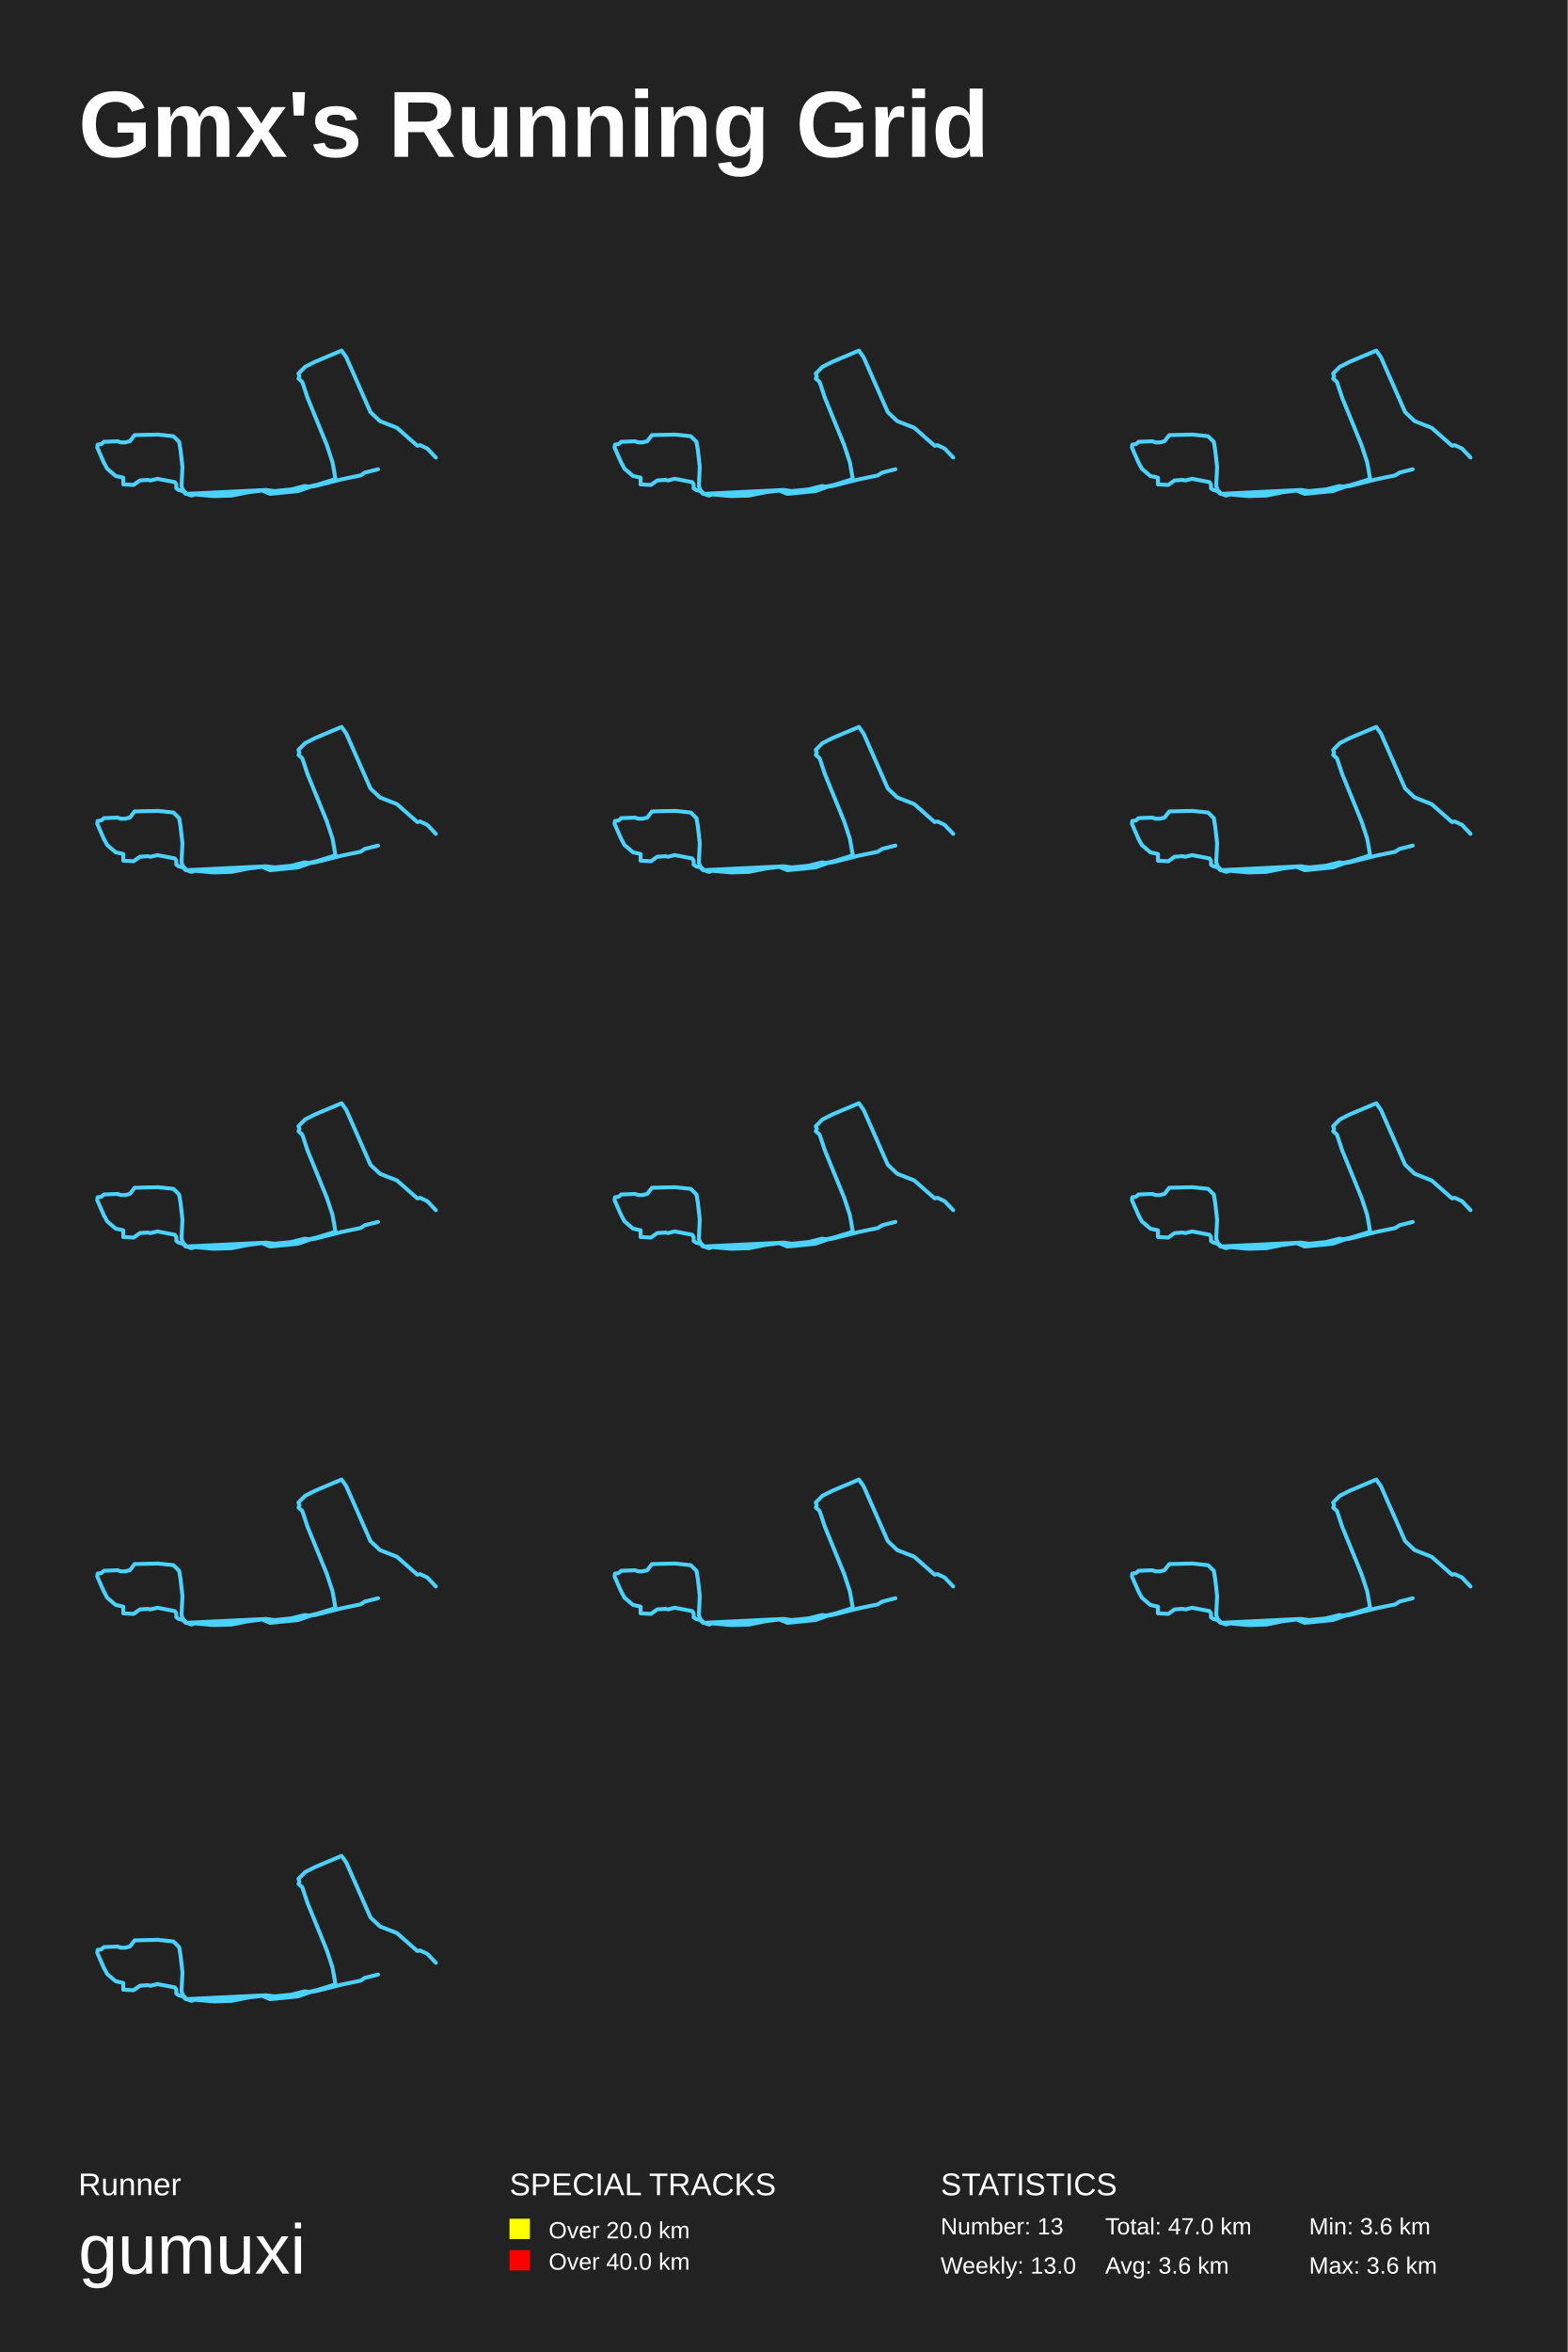
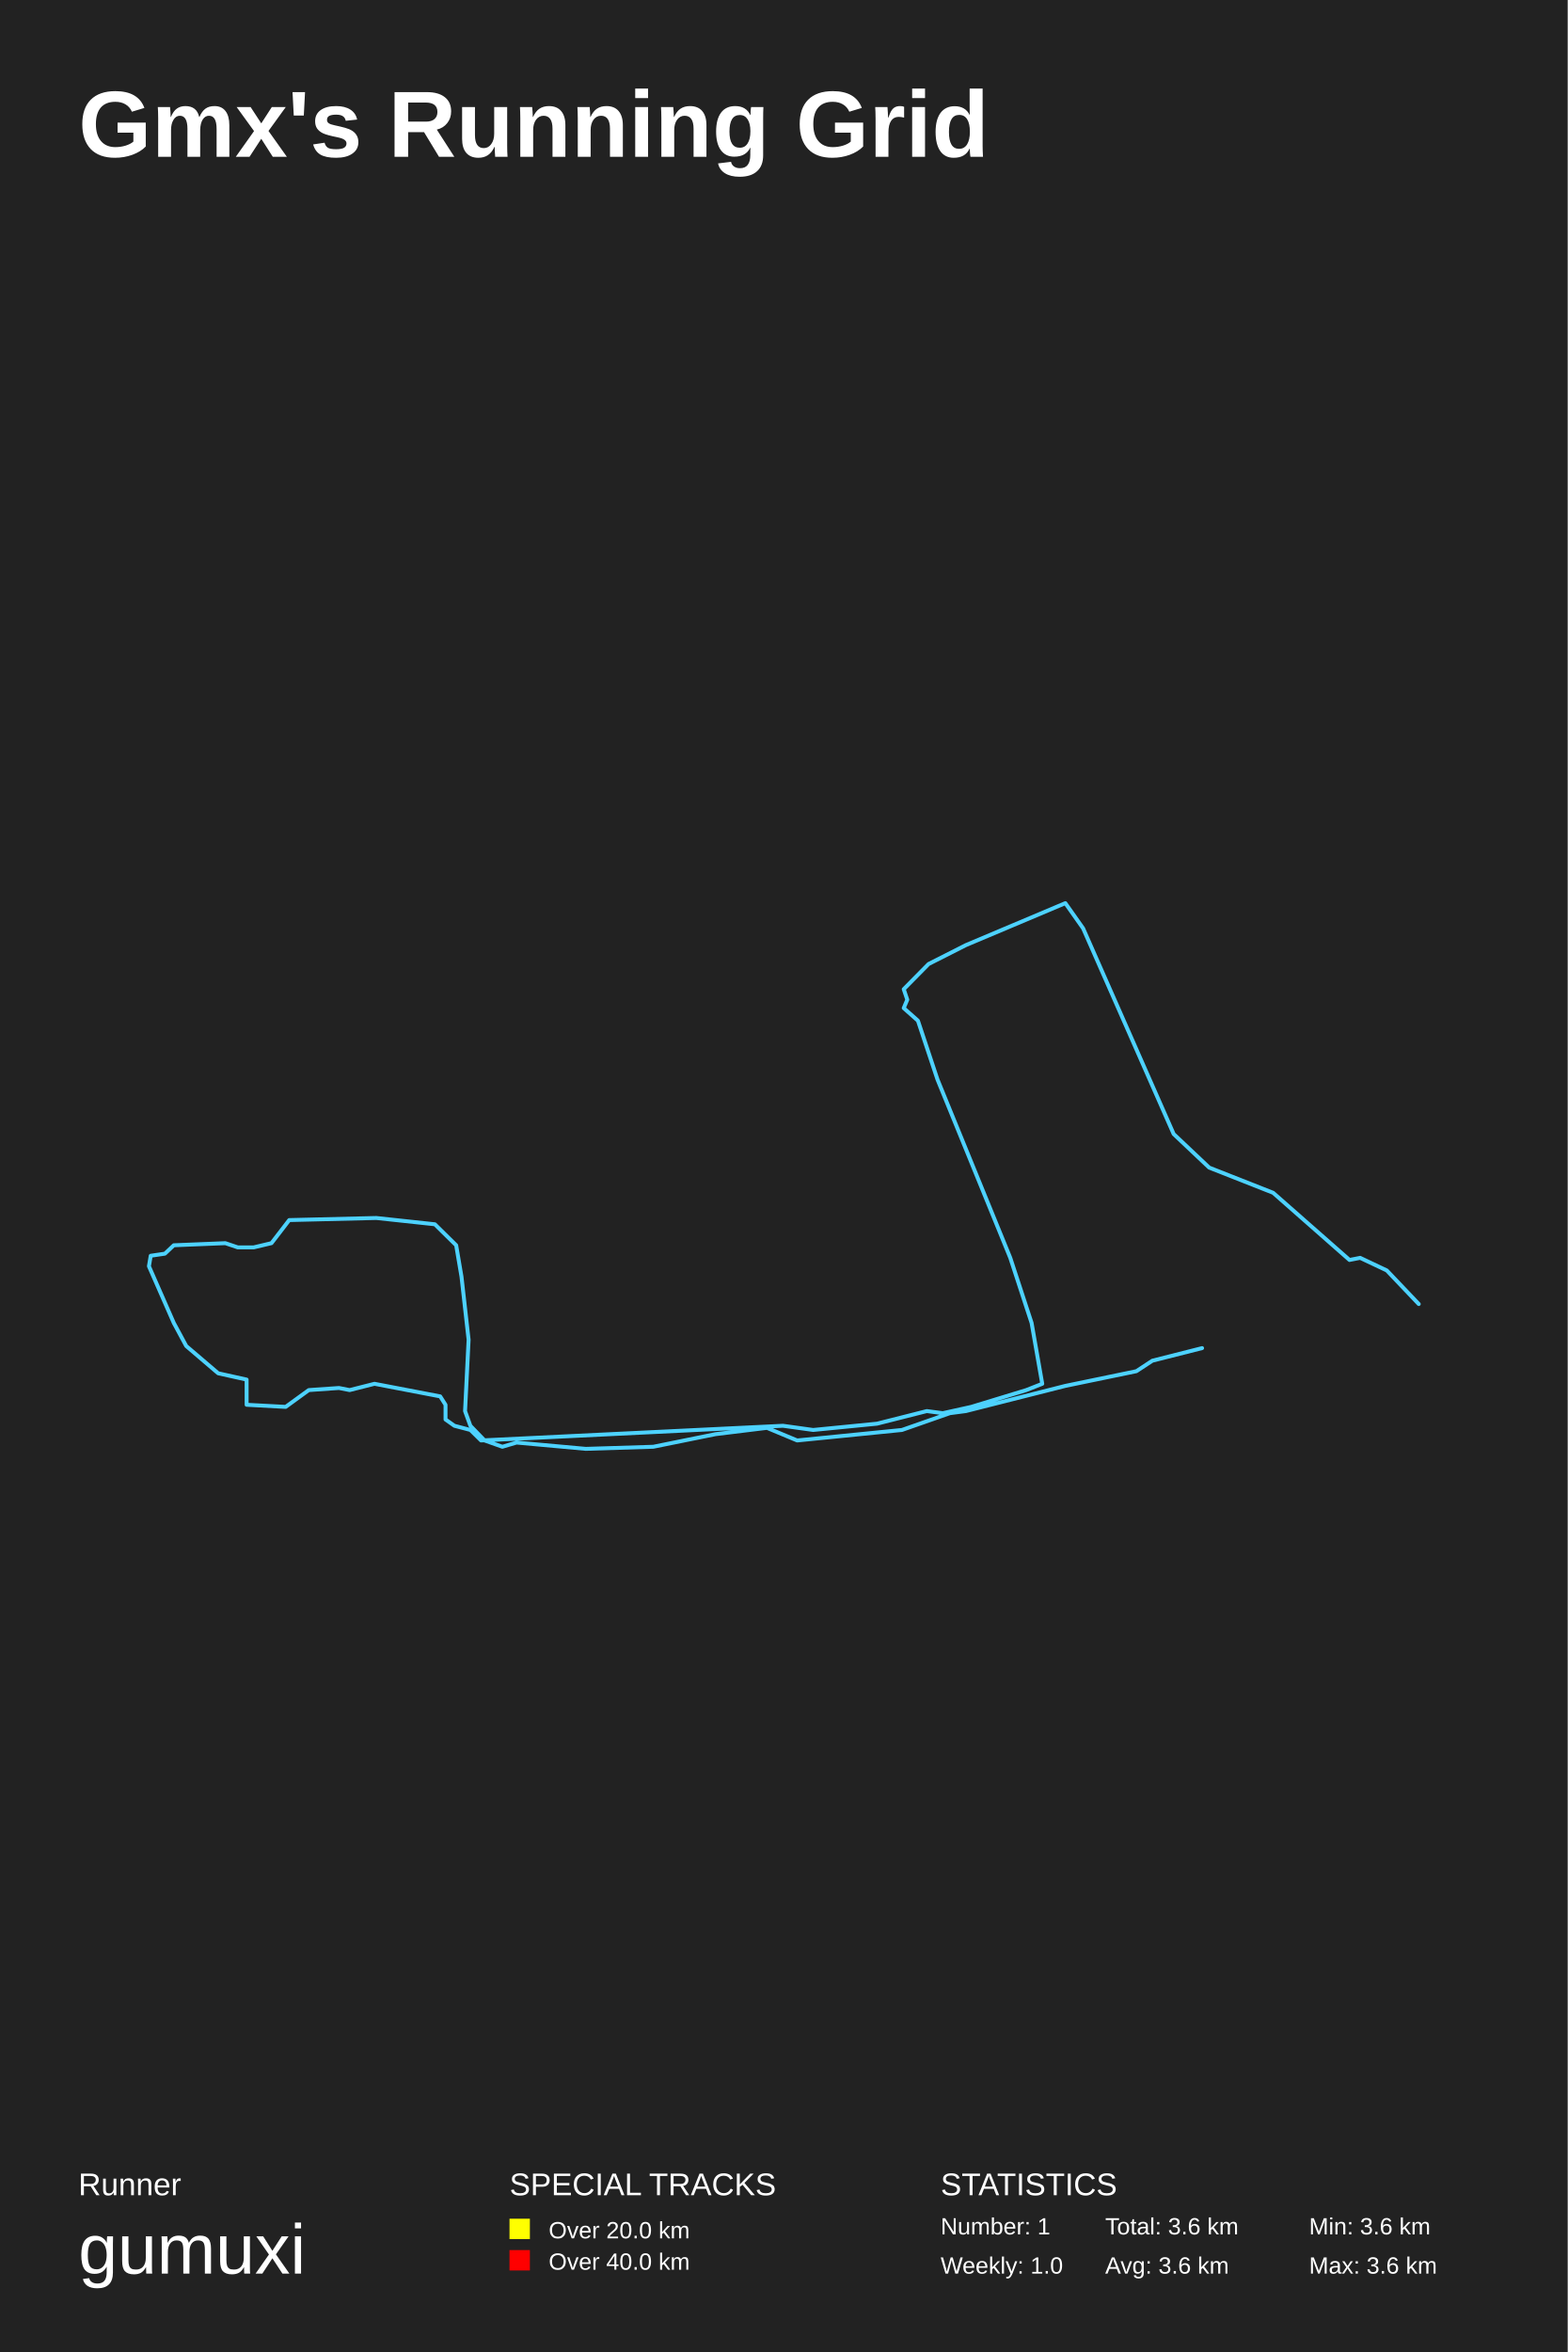
<svg xmlns="http://www.w3.org/2000/svg" baseProfile="full" height="300mm" version="1.1" viewBox="0,0,200,300" width="200mm">
  <defs />
  <rect fill="#222222" height="300" width="200" x="0" y="0" />
  <text fill="#FFFFFF" style="font-size:12px; font-family:Arial; font-weight:bold;" x="10" y="20">Gmx's Running Grid</text>
  <text fill="#FFFFFF" style="font-size:4px; font-family:Arial" x="10" y="280">Runner</text>
  <text fill="#FFFFFF" style="font-size:9px; font-family:Arial" x="10" y="290">gumuxi</text>
  <text fill="#FFFFFF" style="font-size:4px; font-family:Arial" x="65" y="280">SPECIAL TRACKS</text>
  <rect fill="yellow" height="2.6" width="2.6" x="65" y="283" />
  <text fill="#FFFFFF" style="font-size:3px; font-family:Arial" x="70" y="285.5">Over 20.0 km</text>
  <rect fill="red" height="2.6" width="2.6" x="65" y="287" />
  <text fill="#FFFFFF" style="font-size:3px; font-family:Arial" x="70" y="289.5">Over 40.0 km</text>
  <text fill="#FFFFFF" style="font-size:4px; font-family:Arial" x="120" y="280">STATISTICS</text>
-   <text fill="#FFFFFF" style="font-size:3px; font-family:Arial" x="120" y="285">Number: 13</text>
-   <text fill="#FFFFFF" style="font-size:3px; font-family:Arial" x="120" y="290">Weekly: 13.0</text>
-   <text fill="#FFFFFF" style="font-size:3px; font-family:Arial" x="141" y="285">Total: 47.0 km</text>
+   <text fill="#FFFFFF" style="font-size:3px; font-family:Arial" x="120" y="285">Number: 1</text>
+   <text fill="#FFFFFF" style="font-size:3px; font-family:Arial" x="120" y="290">Weekly: 1.0</text>
+   <text fill="#FFFFFF" style="font-size:3px; font-family:Arial" x="141" y="285">Total: 3.6 km</text>
  <text fill="#FFFFFF" style="font-size:3px; font-family:Arial" x="141" y="290">Avg: 3.6 km</text>
  <text fill="#FFFFFF" style="font-size:3px; font-family:Arial" x="167" y="285">Min: 3.6 km</text>
  <text fill="#FFFFFF" style="font-size:3px; font-family:Arial" x="167" y="290">Max: 3.6 km</text>
-   <polyline fill="none" points="48.229,59.854 46.537,60.282 45.993,60.639 43.577,61.139 40.193,61.996 39.649,62.067 38.018,62.638 34.453,62.995 33.426,62.567 31.674,62.781 29.559,63.209 27.263,63.281 24.907,63.067 24.423,63.209 23.819,62.995 23.336,62.495 23.155,61.996 23.276,59.569 23.034,57.427 22.853,56.356 22.128,55.642 20.134,55.428 17.173,55.499 16.569,56.285 15.965,56.427 15.421,56.427 14.998,56.285 13.246,56.356 12.944,56.642 12.46,56.713 12.4,57.07 13.246,58.997 13.669,59.783 14.756,60.711 15.723,60.925 15.723,61.782 17.052,61.853 17.838,61.282 18.865,61.21 19.227,61.282 20.073,61.068 22.309,61.496 22.49,61.782 22.49,62.281 22.792,62.495 23.336,62.638 23.698,62.995 33.97,62.495 34.997,62.638 37.172,62.424 38.864,61.996 39.408,62.067 40.374,61.853 42.247,61.282 42.791,61.068 42.429,58.997 41.703,56.784 39.226,50.716 38.562,48.717 38.078,48.289 38.199,48.003 38.078,47.646 38.924,46.79 40.193,46.147 43.577,44.719 44.181,45.576 47.262,52.572 48.47,53.715 50.646,54.571 53.244,56.856 53.606,56.784 54.512,57.213 55.6,58.355" stroke="#4DD2FF" stroke-linecap="round" stroke-linejoin="round" stroke-width="0.5" />
-   <polyline fill="none" points="114.229,59.854 112.537,60.282 111.993,60.639 109.577,61.139 106.193,61.996 105.649,62.067 104.018,62.638 100.453,62.995 99.426,62.567 97.674,62.781 95.559,63.209 93.263,63.281 90.907,63.067 90.423,63.209 89.819,62.995 89.336,62.495 89.155,61.996 89.276,59.569 89.034,57.427 88.853,56.356 88.128,55.642 86.134,55.428 83.173,55.499 82.569,56.285 81.965,56.427 81.421,56.427 80.998,56.285 79.246,56.356 78.944,56.642 78.46,56.713 78.4,57.07 79.246,58.997 79.669,59.783 80.756,60.711 81.723,60.925 81.723,61.782 83.052,61.853 83.838,61.282 84.865,61.21 85.227,61.282 86.073,61.068 88.309,61.496 88.49,61.782 88.49,62.281 88.792,62.495 89.336,62.638 89.698,62.995 99.97,62.495 100.997,62.638 103.172,62.424 104.864,61.996 105.408,62.067 106.374,61.853 108.247,61.282 108.791,61.068 108.429,58.997 107.703,56.784 105.226,50.716 104.562,48.717 104.078,48.289 104.199,48.003 104.078,47.646 104.924,46.79 106.193,46.147 109.577,44.719 110.181,45.576 113.262,52.572 114.47,53.715 116.646,54.571 119.244,56.856 119.606,56.784 120.512,57.213 121.6,58.355" stroke="#4DD2FF" stroke-linecap="round" stroke-linejoin="round" stroke-width="0.5" />
-   <polyline fill="none" points="180.229,59.854 178.537,60.282 177.993,60.639 175.577,61.139 172.193,61.996 171.649,62.067 170.018,62.638 166.453,62.995 165.426,62.567 163.674,62.781 161.559,63.209 159.263,63.281 156.907,63.067 156.423,63.209 155.819,62.995 155.336,62.495 155.155,61.996 155.276,59.569 155.034,57.427 154.853,56.356 154.128,55.642 152.134,55.428 149.173,55.499 148.569,56.285 147.965,56.427 147.421,56.427 146.998,56.285 145.246,56.356 144.944,56.642 144.46,56.713 144.4,57.07 145.246,58.997 145.669,59.783 146.756,60.711 147.723,60.925 147.723,61.782 149.052,61.853 149.838,61.282 150.865,61.21 151.227,61.282 152.073,61.068 154.309,61.496 154.49,61.782 154.49,62.281 154.792,62.495 155.336,62.638 155.698,62.995 165.97,62.495 166.997,62.638 169.172,62.424 170.864,61.996 171.408,62.067 172.374,61.853 174.247,61.282 174.791,61.068 174.429,58.997 173.703,56.784 171.226,50.716 170.562,48.717 170.078,48.289 170.199,48.003 170.078,47.646 170.924,46.79 172.193,46.147 175.577,44.719 176.181,45.576 179.262,52.572 180.47,53.715 182.646,54.571 185.244,56.856 185.606,56.784 186.512,57.213 187.6,58.355" stroke="#4DD2FF" stroke-linecap="round" stroke-linejoin="round" stroke-width="0.5" />
-   <polyline fill="none" points="48.229,107.854 46.537,108.282 45.993,108.639 43.577,109.139 40.193,109.996 39.649,110.067 38.018,110.638 34.453,110.995 33.426,110.567 31.674,110.781 29.559,111.209 27.263,111.281 24.907,111.067 24.423,111.209 23.819,110.995 23.336,110.495 23.155,109.996 23.276,107.569 23.034,105.427 22.853,104.356 22.128,103.642 20.134,103.428 17.173,103.499 16.569,104.285 15.965,104.427 15.421,104.427 14.998,104.285 13.246,104.356 12.944,104.642 12.46,104.713 12.4,105.07 13.246,106.997 13.669,107.783 14.756,108.711 15.723,108.925 15.723,109.782 17.052,109.853 17.838,109.282 18.865,109.21 19.227,109.282 20.073,109.068 22.309,109.496 22.49,109.782 22.49,110.281 22.792,110.495 23.336,110.638 23.698,110.995 33.97,110.495 34.997,110.638 37.172,110.424 38.864,109.996 39.408,110.067 40.374,109.853 42.247,109.282 42.791,109.068 42.429,106.997 41.703,104.784 39.226,98.716 38.562,96.717 38.078,96.289 38.199,96.003 38.078,95.646 38.924,94.79 40.193,94.147 43.577,92.719 44.181,93.576 47.262,100.572 48.47,101.715 50.646,102.571 53.244,104.856 53.606,104.784 54.512,105.213 55.6,106.355" stroke="#4DD2FF" stroke-linecap="round" stroke-linejoin="round" stroke-width="0.5" />
-   <polyline fill="none" points="114.229,107.854 112.537,108.282 111.993,108.639 109.577,109.139 106.193,109.996 105.649,110.067 104.018,110.638 100.453,110.995 99.426,110.567 97.674,110.781 95.559,111.209 93.263,111.281 90.907,111.067 90.423,111.209 89.819,110.995 89.336,110.495 89.155,109.996 89.276,107.569 89.034,105.427 88.853,104.356 88.128,103.642 86.134,103.428 83.173,103.499 82.569,104.285 81.965,104.427 81.421,104.427 80.998,104.285 79.246,104.356 78.944,104.642 78.46,104.713 78.4,105.07 79.246,106.997 79.669,107.783 80.756,108.711 81.723,108.925 81.723,109.782 83.052,109.853 83.838,109.282 84.865,109.21 85.227,109.282 86.073,109.068 88.309,109.496 88.49,109.782 88.49,110.281 88.792,110.495 89.336,110.638 89.698,110.995 99.97,110.495 100.997,110.638 103.172,110.424 104.864,109.996 105.408,110.067 106.374,109.853 108.247,109.282 108.791,109.068 108.429,106.997 107.703,104.784 105.226,98.716 104.562,96.717 104.078,96.289 104.199,96.003 104.078,95.646 104.924,94.79 106.193,94.147 109.577,92.719 110.181,93.576 113.262,100.572 114.47,101.715 116.646,102.571 119.244,104.856 119.606,104.784 120.512,105.213 121.6,106.355" stroke="#4DD2FF" stroke-linecap="round" stroke-linejoin="round" stroke-width="0.5" />
-   <polyline fill="none" points="180.229,107.854 178.537,108.282 177.993,108.639 175.577,109.139 172.193,109.996 171.649,110.067 170.018,110.638 166.453,110.995 165.426,110.567 163.674,110.781 161.559,111.209 159.263,111.281 156.907,111.067 156.423,111.209 155.819,110.995 155.336,110.495 155.155,109.996 155.276,107.569 155.034,105.427 154.853,104.356 154.128,103.642 152.134,103.428 149.173,103.499 148.569,104.285 147.965,104.427 147.421,104.427 146.998,104.285 145.246,104.356 144.944,104.642 144.46,104.713 144.4,105.07 145.246,106.997 145.669,107.783 146.756,108.711 147.723,108.925 147.723,109.782 149.052,109.853 149.838,109.282 150.865,109.21 151.227,109.282 152.073,109.068 154.309,109.496 154.49,109.782 154.49,110.281 154.792,110.495 155.336,110.638 155.698,110.995 165.97,110.495 166.997,110.638 169.172,110.424 170.864,109.996 171.408,110.067 172.374,109.853 174.247,109.282 174.791,109.068 174.429,106.997 173.703,104.784 171.226,98.716 170.562,96.717 170.078,96.289 170.199,96.003 170.078,95.646 170.924,94.79 172.193,94.147 175.577,92.719 176.181,93.576 179.262,100.572 180.47,101.715 182.646,102.571 185.244,104.856 185.606,104.784 186.512,105.213 187.6,106.355" stroke="#4DD2FF" stroke-linecap="round" stroke-linejoin="round" stroke-width="0.5" />
-   <polyline fill="none" points="48.229,155.854 46.537,156.282 45.993,156.639 43.577,157.139 40.193,157.996 39.649,158.067 38.018,158.638 34.453,158.995 33.426,158.567 31.674,158.781 29.559,159.209 27.263,159.281 24.907,159.067 24.423,159.209 23.819,158.995 23.336,158.495 23.155,157.996 23.276,155.569 23.034,153.427 22.853,152.356 22.128,151.642 20.134,151.428 17.173,151.499 16.569,152.285 15.965,152.427 15.421,152.427 14.998,152.285 13.246,152.356 12.944,152.642 12.46,152.713 12.4,153.07 13.246,154.997 13.669,155.783 14.756,156.711 15.723,156.925 15.723,157.782 17.052,157.853 17.838,157.282 18.865,157.21 19.227,157.282 20.073,157.068 22.309,157.496 22.49,157.782 22.49,158.281 22.792,158.495 23.336,158.638 23.698,158.995 33.97,158.495 34.997,158.638 37.172,158.424 38.864,157.996 39.408,158.067 40.374,157.853 42.247,157.282 42.791,157.068 42.429,154.997 41.703,152.784 39.226,146.716 38.562,144.717 38.078,144.289 38.199,144.003 38.078,143.646 38.924,142.79 40.193,142.147 43.577,140.719 44.181,141.576 47.262,148.572 48.47,149.715 50.646,150.571 53.244,152.856 53.606,152.784 54.512,153.213 55.6,154.355" stroke="#4DD2FF" stroke-linecap="round" stroke-linejoin="round" stroke-width="0.5" />
-   <polyline fill="none" points="114.229,155.854 112.537,156.282 111.993,156.639 109.577,157.139 106.193,157.996 105.649,158.067 104.018,158.638 100.453,158.995 99.426,158.567 97.674,158.781 95.559,159.209 93.263,159.281 90.907,159.067 90.423,159.209 89.819,158.995 89.336,158.495 89.155,157.996 89.276,155.569 89.034,153.427 88.853,152.356 88.128,151.642 86.134,151.428 83.173,151.499 82.569,152.285 81.965,152.427 81.421,152.427 80.998,152.285 79.246,152.356 78.944,152.642 78.46,152.713 78.4,153.07 79.246,154.997 79.669,155.783 80.756,156.711 81.723,156.925 81.723,157.782 83.052,157.853 83.838,157.282 84.865,157.21 85.227,157.282 86.073,157.068 88.309,157.496 88.49,157.782 88.49,158.281 88.792,158.495 89.336,158.638 89.698,158.995 99.97,158.495 100.997,158.638 103.172,158.424 104.864,157.996 105.408,158.067 106.374,157.853 108.247,157.282 108.791,157.068 108.429,154.997 107.703,152.784 105.226,146.716 104.562,144.717 104.078,144.289 104.199,144.003 104.078,143.646 104.924,142.79 106.193,142.147 109.577,140.719 110.181,141.576 113.262,148.572 114.47,149.715 116.646,150.571 119.244,152.856 119.606,152.784 120.512,153.213 121.6,154.355" stroke="#4DD2FF" stroke-linecap="round" stroke-linejoin="round" stroke-width="0.5" />
-   <polyline fill="none" points="180.229,155.854 178.537,156.282 177.993,156.639 175.577,157.139 172.193,157.996 171.649,158.067 170.018,158.638 166.453,158.995 165.426,158.567 163.674,158.781 161.559,159.209 159.263,159.281 156.907,159.067 156.423,159.209 155.819,158.995 155.336,158.495 155.155,157.996 155.276,155.569 155.034,153.427 154.853,152.356 154.128,151.642 152.134,151.428 149.173,151.499 148.569,152.285 147.965,152.427 147.421,152.427 146.998,152.285 145.246,152.356 144.944,152.642 144.46,152.713 144.4,153.07 145.246,154.997 145.669,155.783 146.756,156.711 147.723,156.925 147.723,157.782 149.052,157.853 149.838,157.282 150.865,157.21 151.227,157.282 152.073,157.068 154.309,157.496 154.49,157.782 154.49,158.281 154.792,158.495 155.336,158.638 155.698,158.995 165.97,158.495 166.997,158.638 169.172,158.424 170.864,157.996 171.408,158.067 172.374,157.853 174.247,157.282 174.791,157.068 174.429,154.997 173.703,152.784 171.226,146.716 170.562,144.717 170.078,144.289 170.199,144.003 170.078,143.646 170.924,142.79 172.193,142.147 175.577,140.719 176.181,141.576 179.262,148.572 180.47,149.715 182.646,150.571 185.244,152.856 185.606,152.784 186.512,153.213 187.6,154.355" stroke="#4DD2FF" stroke-linecap="round" stroke-linejoin="round" stroke-width="0.5" />
-   <polyline fill="none" points="48.229,203.854 46.537,204.282 45.993,204.639 43.577,205.139 40.193,205.996 39.649,206.067 38.018,206.638 34.453,206.995 33.426,206.567 31.674,206.781 29.559,207.209 27.263,207.281 24.907,207.067 24.423,207.209 23.819,206.995 23.336,206.495 23.155,205.996 23.276,203.569 23.034,201.427 22.853,200.356 22.128,199.642 20.134,199.428 17.173,199.499 16.569,200.285 15.965,200.427 15.421,200.427 14.998,200.285 13.246,200.356 12.944,200.642 12.46,200.713 12.4,201.07 13.246,202.997 13.669,203.783 14.756,204.711 15.723,204.925 15.723,205.782 17.052,205.853 17.838,205.282 18.865,205.21 19.227,205.282 20.073,205.068 22.309,205.496 22.49,205.782 22.49,206.281 22.792,206.495 23.336,206.638 23.698,206.995 33.97,206.495 34.997,206.638 37.172,206.424 38.864,205.996 39.408,206.067 40.374,205.853 42.247,205.282 42.791,205.068 42.429,202.997 41.703,200.784 39.226,194.716 38.562,192.717 38.078,192.289 38.199,192.003 38.078,191.646 38.924,190.79 40.193,190.147 43.577,188.719 44.181,189.576 47.262,196.572 48.47,197.715 50.646,198.571 53.244,200.856 53.606,200.784 54.512,201.213 55.6,202.355" stroke="#4DD2FF" stroke-linecap="round" stroke-linejoin="round" stroke-width="0.5" />
-   <polyline fill="none" points="114.229,203.854 112.537,204.282 111.993,204.639 109.577,205.139 106.193,205.996 105.649,206.067 104.018,206.638 100.453,206.995 99.426,206.567 97.674,206.781 95.559,207.209 93.263,207.281 90.907,207.067 90.423,207.209 89.819,206.995 89.336,206.495 89.155,205.996 89.276,203.569 89.034,201.427 88.853,200.356 88.128,199.642 86.134,199.428 83.173,199.499 82.569,200.285 81.965,200.427 81.421,200.427 80.998,200.285 79.246,200.356 78.944,200.642 78.46,200.713 78.4,201.07 79.246,202.997 79.669,203.783 80.756,204.711 81.723,204.925 81.723,205.782 83.052,205.853 83.838,205.282 84.865,205.21 85.227,205.282 86.073,205.068 88.309,205.496 88.49,205.782 88.49,206.281 88.792,206.495 89.336,206.638 89.698,206.995 99.97,206.495 100.997,206.638 103.172,206.424 104.864,205.996 105.408,206.067 106.374,205.853 108.247,205.282 108.791,205.068 108.429,202.997 107.703,200.784 105.226,194.716 104.562,192.717 104.078,192.289 104.199,192.003 104.078,191.646 104.924,190.79 106.193,190.147 109.577,188.719 110.181,189.576 113.262,196.572 114.47,197.715 116.646,198.571 119.244,200.856 119.606,200.784 120.512,201.213 121.6,202.355" stroke="#4DD2FF" stroke-linecap="round" stroke-linejoin="round" stroke-width="0.5" />
-   <polyline fill="none" points="180.229,203.854 178.537,204.282 177.993,204.639 175.577,205.139 172.193,205.996 171.649,206.067 170.018,206.638 166.453,206.995 165.426,206.567 163.674,206.781 161.559,207.209 159.263,207.281 156.907,207.067 156.423,207.209 155.819,206.995 155.336,206.495 155.155,205.996 155.276,203.569 155.034,201.427 154.853,200.356 154.128,199.642 152.134,199.428 149.173,199.499 148.569,200.285 147.965,200.427 147.421,200.427 146.998,200.285 145.246,200.356 144.944,200.642 144.46,200.713 144.4,201.07 145.246,202.997 145.669,203.783 146.756,204.711 147.723,204.925 147.723,205.782 149.052,205.853 149.838,205.282 150.865,205.21 151.227,205.282 152.073,205.068 154.309,205.496 154.49,205.782 154.49,206.281 154.792,206.495 155.336,206.638 155.698,206.995 165.97,206.495 166.997,206.638 169.172,206.424 170.864,205.996 171.408,206.067 172.374,205.853 174.247,205.282 174.791,205.068 174.429,202.997 173.703,200.784 171.226,194.716 170.562,192.717 170.078,192.289 170.199,192.003 170.078,191.646 170.924,190.79 172.193,190.147 175.577,188.719 176.181,189.576 179.262,196.572 180.47,197.715 182.646,198.571 185.244,200.856 185.606,200.784 186.512,201.213 187.6,202.355" stroke="#4DD2FF" stroke-linecap="round" stroke-linejoin="round" stroke-width="0.5" />
-   <polyline fill="none" points="48.229,251.854 46.537,252.282 45.993,252.639 43.577,253.139 40.193,253.996 39.649,254.067 38.018,254.638 34.453,254.995 33.426,254.567 31.674,254.781 29.559,255.209 27.263,255.281 24.907,255.067 24.423,255.209 23.819,254.995 23.336,254.495 23.155,253.996 23.276,251.569 23.034,249.427 22.853,248.356 22.128,247.642 20.134,247.428 17.173,247.499 16.569,248.285 15.965,248.427 15.421,248.427 14.998,248.285 13.246,248.356 12.944,248.642 12.46,248.713 12.4,249.07 13.246,250.997 13.669,251.783 14.756,252.711 15.723,252.925 15.723,253.782 17.052,253.853 17.838,253.282 18.865,253.21 19.227,253.282 20.073,253.068 22.309,253.496 22.49,253.782 22.49,254.281 22.792,254.495 23.336,254.638 23.698,254.995 33.97,254.495 34.997,254.638 37.172,254.424 38.864,253.996 39.408,254.067 40.374,253.853 42.247,253.282 42.791,253.068 42.429,250.997 41.703,248.784 39.226,242.716 38.562,240.717 38.078,240.289 38.199,240.003 38.078,239.646 38.924,238.79 40.193,238.147 43.577,236.719 44.181,237.576 47.262,244.572 48.47,245.715 50.646,246.571 53.244,248.856 53.606,248.784 54.512,249.213 55.6,250.355" stroke="#4DD2FF" stroke-linecap="round" stroke-linejoin="round" stroke-width="0.5" />
+   <polyline fill="none" points="153.358,171.953 147.014,173.559 144.975,174.898 135.912,176.772 123.224,179.984 121.185,180.252 115.067,182.394 101.699,183.732 97.848,182.126 91.277,182.929 83.347,184.535 74.737,184.803 65.901,184 64.088,184.535 61.822,183.732 60.01,181.858 59.33,179.984 59.783,170.882 58.877,162.851 58.197,158.835 55.478,156.158 48.001,155.355 36.899,155.622 34.634,158.567 32.368,159.103 30.329,159.103 28.743,158.567 22.172,158.835 21.039,159.906 19.227,160.173 19.0,161.512 22.172,168.74 23.758,171.685 27.836,175.165 31.462,175.968 31.462,179.181 36.446,179.449 39.392,177.307 43.243,177.039 44.603,177.307 47.775,176.504 56.158,178.11 56.838,179.181 56.838,181.055 57.971,181.858 60.01,182.394 61.369,183.732 99.887,181.858 103.738,182.394 111.895,181.59 118.239,179.984 120.278,180.252 123.903,179.449 130.927,177.307 132.966,176.504 131.607,168.74 128.888,160.441 119.599,137.685 117.106,130.189 115.294,128.583 115.747,127.512 115.294,126.174 118.466,122.961 123.224,120.551 135.912,115.197 138.178,118.41 149.733,144.646 154.264,148.929 162.421,152.142 172.164,160.709 173.523,160.441 176.922,162.047 181.0,166.331" stroke="#4DD2FF" stroke-linecap="round" stroke-linejoin="round" stroke-width="0.5" />
</svg>
